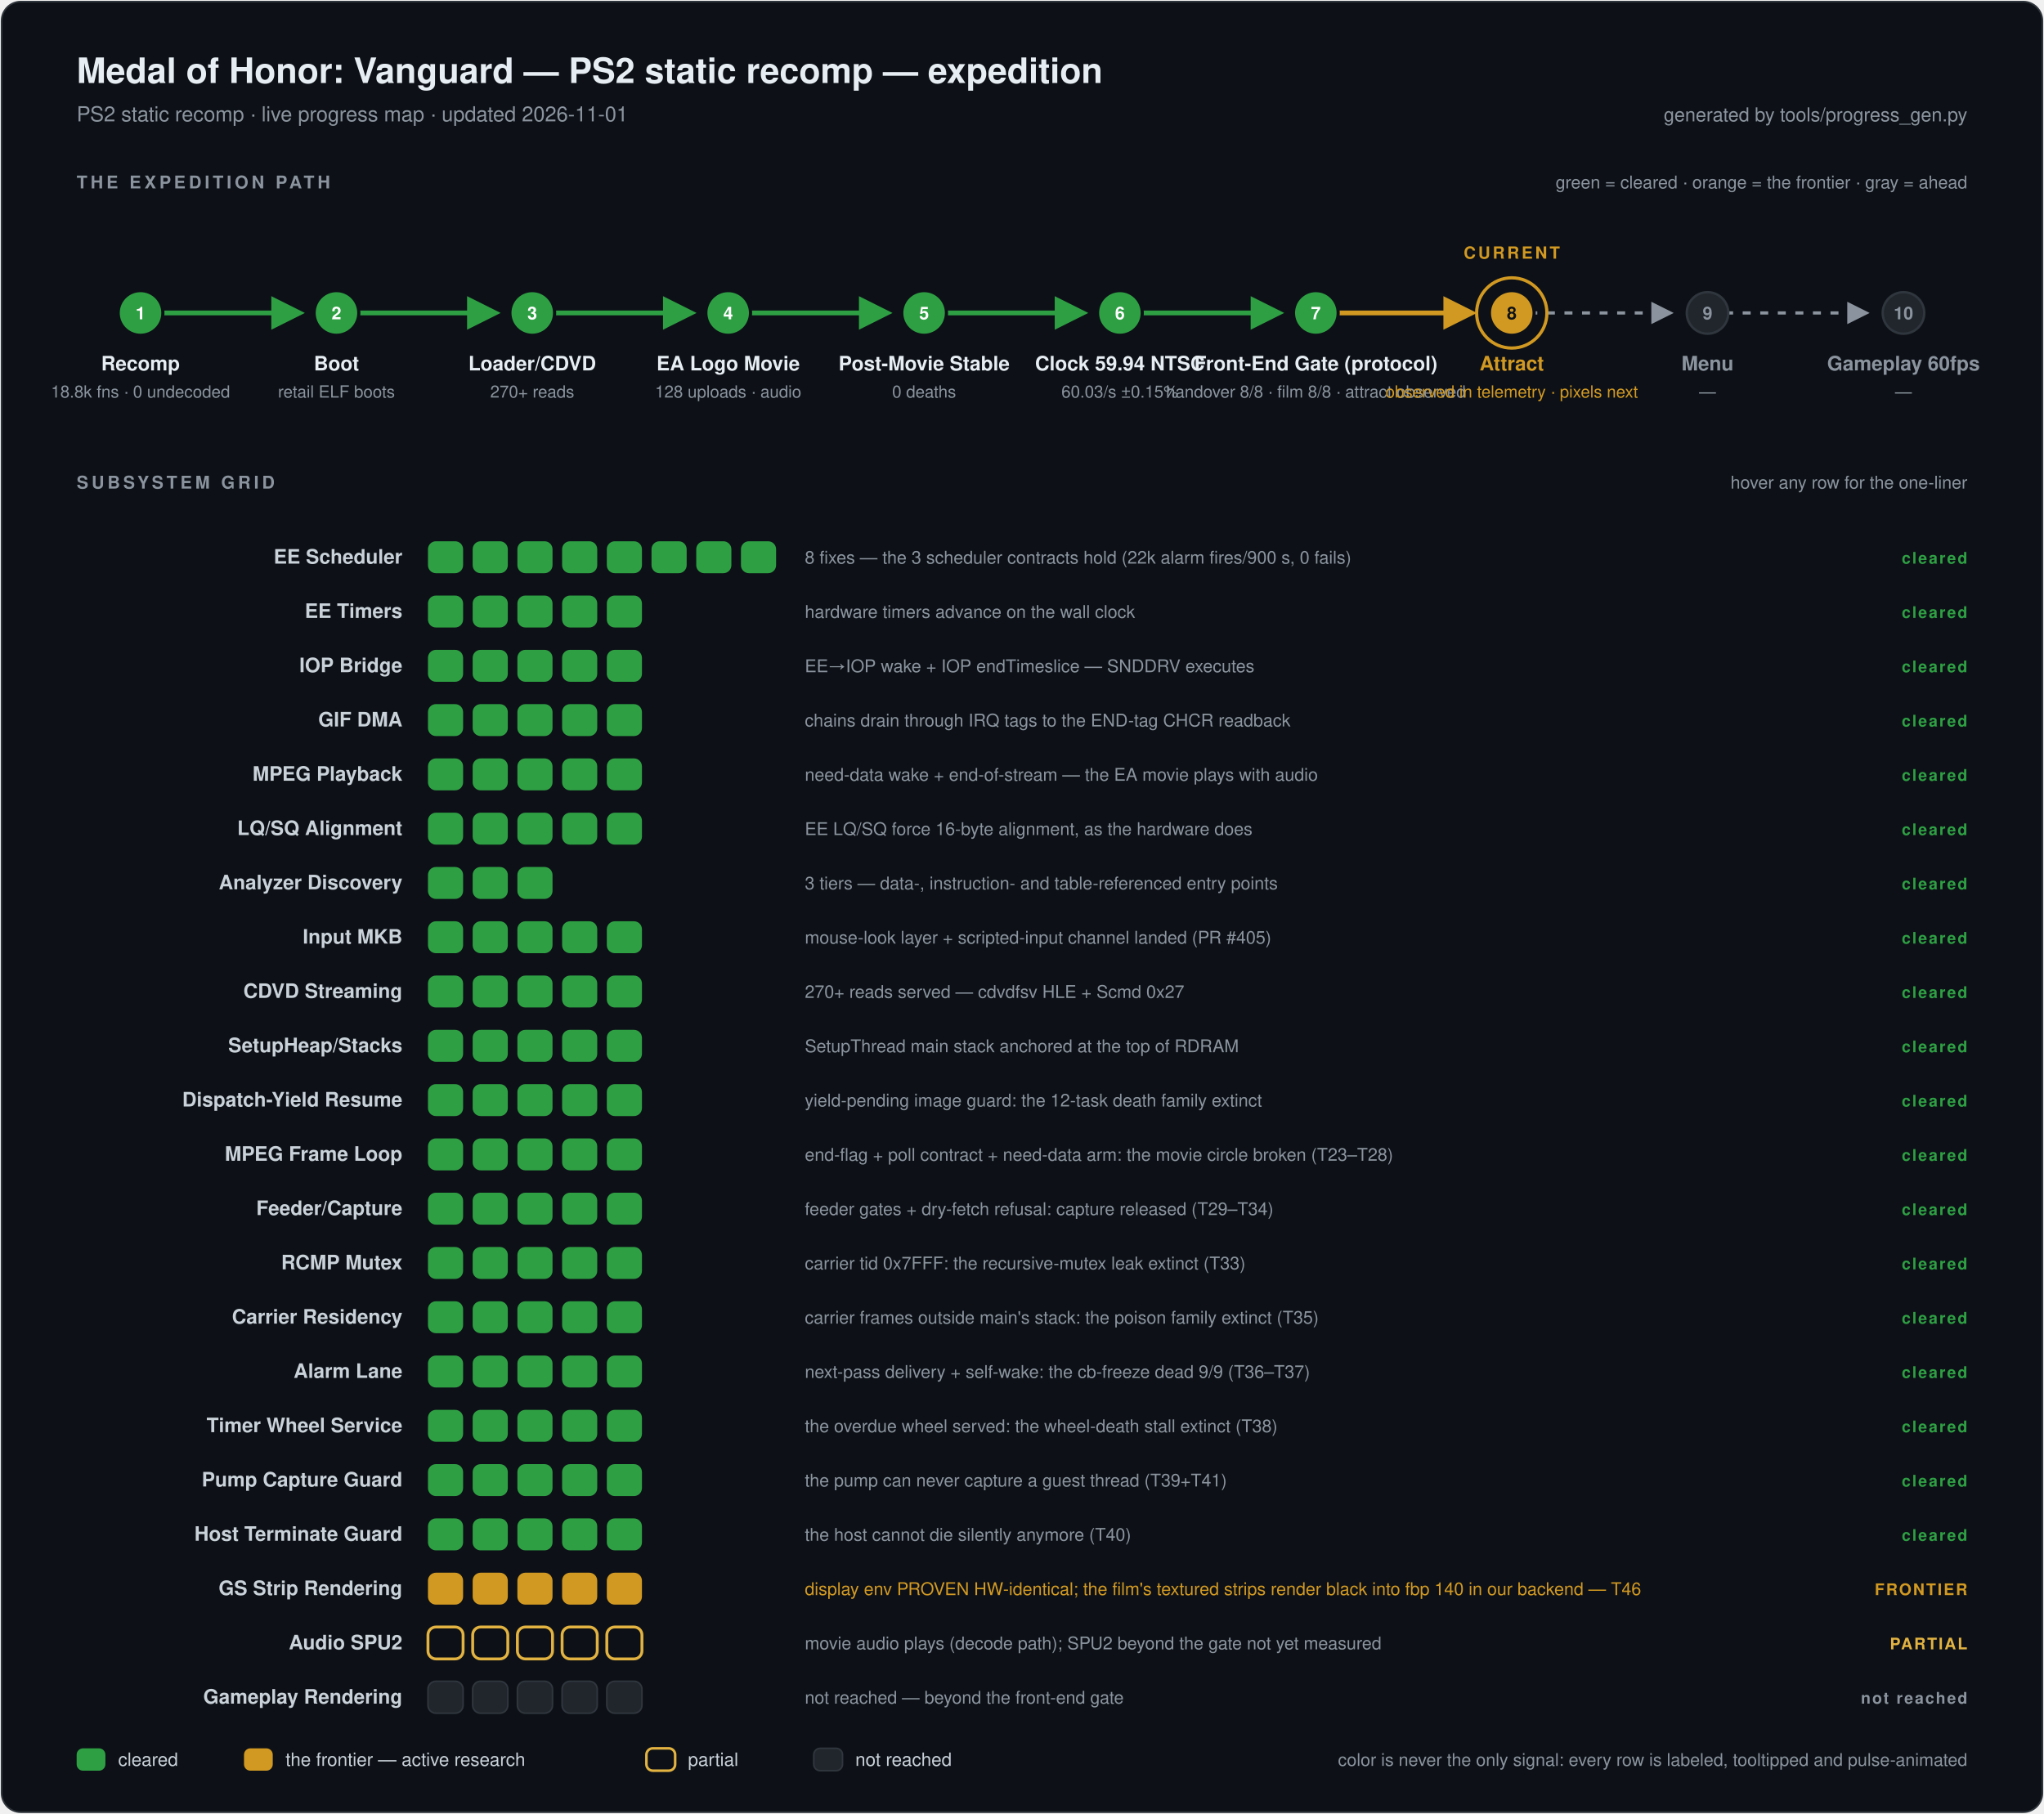
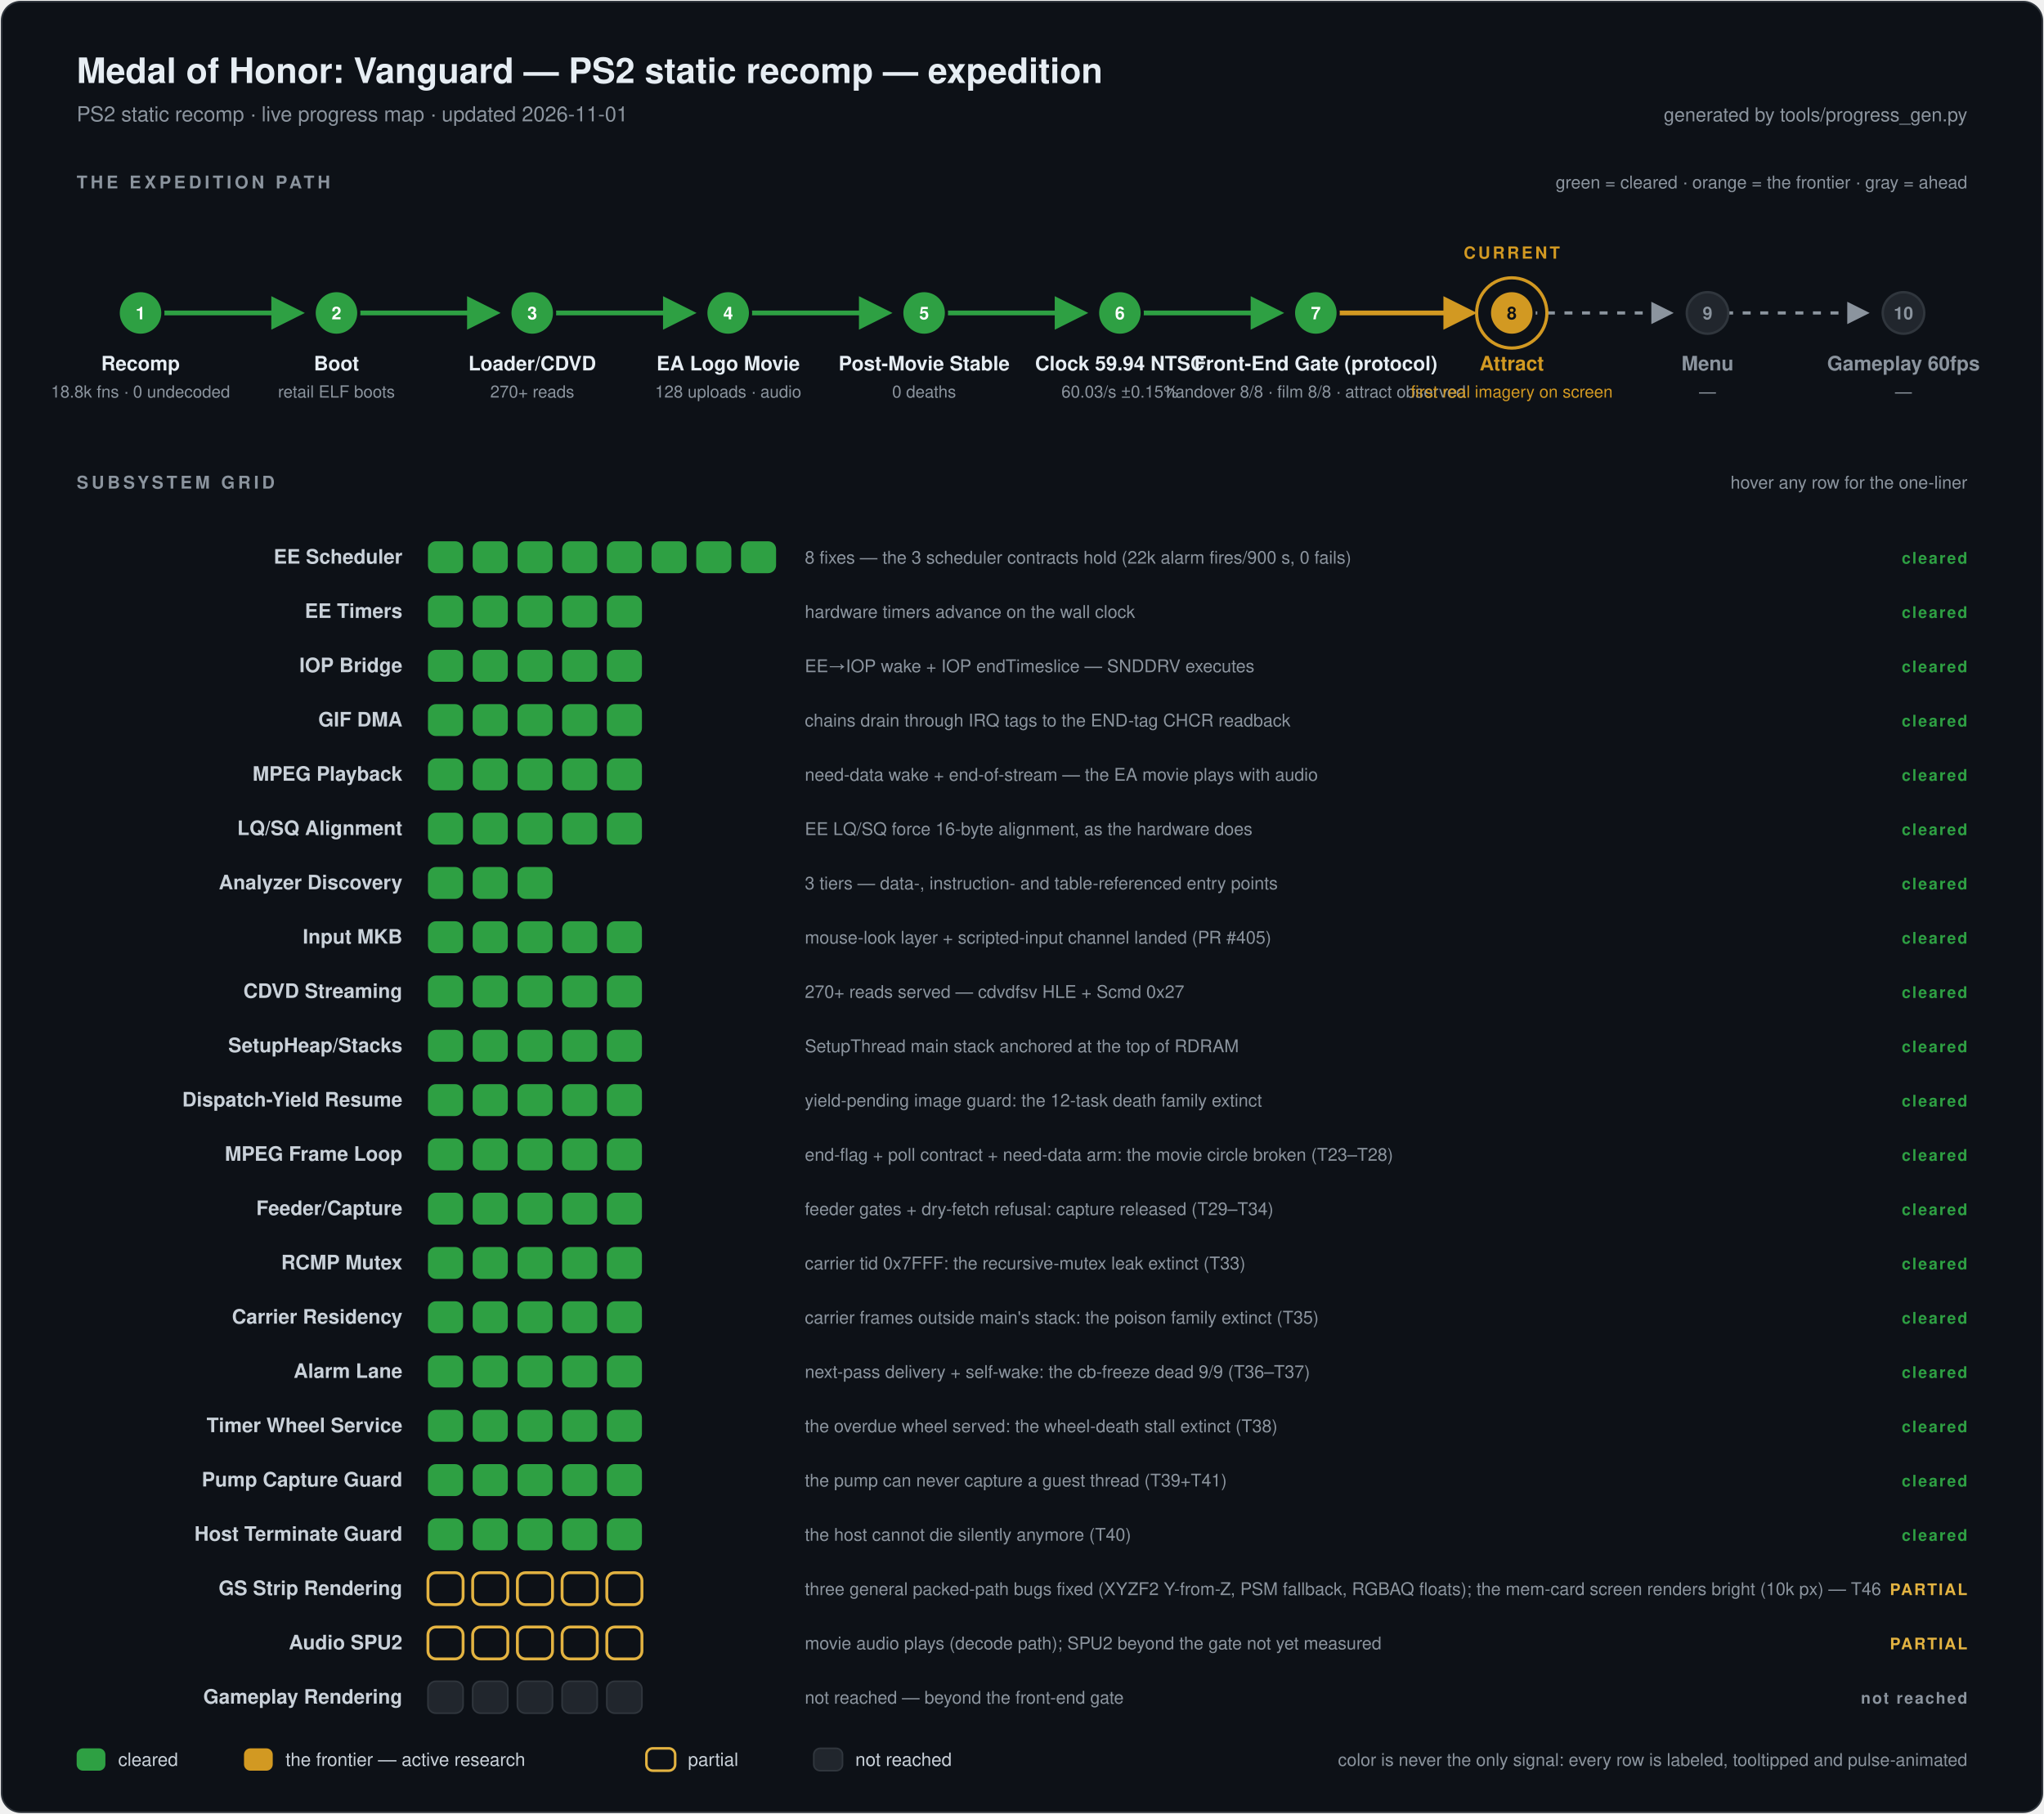
<svg xmlns="http://www.w3.org/2000/svg" viewBox="0 0 1280 1136" width="1280" height="1136" role="img" aria-label="Progress map: expedition path with 6 of 10 stages cleared, currently at the Front-End Gate, and a subsystem grid">
  <style>
.pulse{animation:vgpulse 2.2s ease-in-out infinite}
.pulse2{animation:vgpulse 2.2s ease-in-out .28s infinite}
.pulse3{animation:vgpulse 2.2s ease-in-out .56s infinite}
.pulse4{animation:vgpulse 2.2s ease-in-out .84s infinite}
@keyframes vgpulse{0%,100%{opacity:1}50%{opacity:.32}}
@media (prefers-reduced-motion:reduce){.pulse,.pulse2,.pulse3,.pulse4{animation:none}}
</style>
  <rect x="1" y="1" width="1278" height="1134" rx="12" fill="#0d1117" stroke="#30363d" />
  <text x="48" y="52" fill="#e6edf3" font-size="22" font-weight="700" font-family="ui-sans-serif, system-ui, 'Segoe UI', Helvetica, Arial, sans-serif">Medal of Honor: Vanguard — PS2 static recomp — expedition</text>
  <text x="48" y="76" fill="#8b949e" font-size="13" font-family="ui-sans-serif, system-ui, 'Segoe UI', Helvetica, Arial, sans-serif">PS2 static recomp · live progress map · updated 2026-11-01</text>
  <text x="1232" y="76" fill="#8b949e" font-size="12" text-anchor="end" font-family="ui-sans-serif, system-ui, 'Segoe UI', Helvetica, Arial, sans-serif">generated by tools/progress_gen.py</text>
  <text x="48" y="118" fill="#8b949e" font-size="11" font-weight="700" letter-spacing="2" font-family="ui-sans-serif, system-ui, 'Segoe UI', Helvetica, Arial, sans-serif">THE EXPEDITION PATH</text>
  <text x="1232" y="118" fill="#8b949e" font-size="11" text-anchor="end" font-family="ui-sans-serif, system-ui, 'Segoe UI', Helvetica, Arial, sans-serif">green = cleared · orange = the frontier · gray = ahead</text>
  <defs>
    <marker id="ag" viewBox="0 0 10 10" refX="8" refY="5" markerWidth="7" markerHeight="7" orient="auto-start-reverse">
      <path d="M0,0 L10,5 L0,10 z" fill="#2ea043" />
    </marker>
    <marker id="ao" viewBox="0 0 10 10" refX="8" refY="5" markerWidth="7" markerHeight="7" orient="auto-start-reverse">
      <path d="M0,0 L10,5 L0,10 z" fill="#d29922" />
    </marker>
    <marker id="am" viewBox="0 0 10 10" refX="8" refY="5" markerWidth="7" markerHeight="7" orient="auto-start-reverse">
      <path d="M0,0 L10,5 L0,10 z" fill="#8b949e" />
    </marker>
  </defs>
  <line x1="88.0" y1="196" x2="186.7" y2="196" stroke="#2ea043" stroke-width="3" marker-end="url(#ag)" />
  <line x1="210.7" y1="196" x2="309.3" y2="196" stroke="#2ea043" stroke-width="3" marker-end="url(#ag)" />
  <line x1="333.3" y1="196" x2="432.0" y2="196" stroke="#2ea043" stroke-width="3" marker-end="url(#ag)" />
  <line x1="456.0" y1="196" x2="554.7" y2="196" stroke="#2ea043" stroke-width="3" marker-end="url(#ag)" />
  <line x1="578.7" y1="196" x2="677.3" y2="196" stroke="#2ea043" stroke-width="3" marker-end="url(#ag)" />
  <line x1="701.3" y1="196" x2="800.0" y2="196" stroke="#2ea043" stroke-width="3" marker-end="url(#ag)" />
  <line x1="824.0" y1="196" x2="920.7" y2="196" stroke="#d29922" stroke-width="3" marker-end="url(#ao)" />
  <line x1="946.7" y1="196" x2="1045.3" y2="196" stroke="#8b949e" stroke-width="2" stroke-dasharray="5 6" marker-end="url(#am)" />
  <line x1="1069.3" y1="196" x2="1168.0" y2="196" stroke="#8b949e" stroke-width="2" stroke-dasharray="5 6" marker-end="url(#am)" />
  <g>
    <circle cx="88.0" cy="196" r="15" fill="#0d1117" />
    <circle cx="88.0" cy="196" r="13" fill="#2ea043" />
    <text x="88.0" y="200.0" fill="#ffffff" font-size="11" font-weight="700" text-anchor="middle" font-family="ui-sans-serif, system-ui, 'Segoe UI', Helvetica, Arial, sans-serif">1</text>
  </g>
  <text x="88.0" y="232" fill="#e6edf3" font-size="12.5" font-weight="600" text-anchor="middle" font-family="ui-sans-serif, system-ui, 'Segoe UI', Helvetica, Arial, sans-serif">Recomp</text>
  <text x="88.0" y="249" fill="#8b949e" font-size="10.5" text-anchor="middle" font-family="ui-sans-serif, system-ui, 'Segoe UI', Helvetica, Arial, sans-serif">18.8k fns · 0 undecoded</text>
  <g>
    <circle cx="210.7" cy="196" r="15" fill="#0d1117" />
    <circle cx="210.7" cy="196" r="13" fill="#2ea043" />
    <text x="210.7" y="200.0" fill="#ffffff" font-size="11" font-weight="700" text-anchor="middle" font-family="ui-sans-serif, system-ui, 'Segoe UI', Helvetica, Arial, sans-serif">2</text>
  </g>
  <text x="210.7" y="232" fill="#e6edf3" font-size="12.5" font-weight="600" text-anchor="middle" font-family="ui-sans-serif, system-ui, 'Segoe UI', Helvetica, Arial, sans-serif">Boot</text>
  <text x="210.7" y="249" fill="#8b949e" font-size="10.5" text-anchor="middle" font-family="ui-sans-serif, system-ui, 'Segoe UI', Helvetica, Arial, sans-serif">retail ELF boots</text>
  <g>
    <circle cx="333.3" cy="196" r="15" fill="#0d1117" />
    <circle cx="333.3" cy="196" r="13" fill="#2ea043" />
    <text x="333.3" y="200.0" fill="#ffffff" font-size="11" font-weight="700" text-anchor="middle" font-family="ui-sans-serif, system-ui, 'Segoe UI', Helvetica, Arial, sans-serif">3</text>
  </g>
  <text x="333.3" y="232" fill="#e6edf3" font-size="12.5" font-weight="600" text-anchor="middle" font-family="ui-sans-serif, system-ui, 'Segoe UI', Helvetica, Arial, sans-serif">Loader/CDVD</text>
  <text x="333.3" y="249" fill="#8b949e" font-size="10.5" text-anchor="middle" font-family="ui-sans-serif, system-ui, 'Segoe UI', Helvetica, Arial, sans-serif">270+ reads</text>
  <g>
    <circle cx="456.0" cy="196" r="15" fill="#0d1117" />
    <circle cx="456.0" cy="196" r="13" fill="#2ea043" />
    <text x="456.0" y="200.0" fill="#ffffff" font-size="11" font-weight="700" text-anchor="middle" font-family="ui-sans-serif, system-ui, 'Segoe UI', Helvetica, Arial, sans-serif">4</text>
  </g>
  <text x="456.0" y="232" fill="#e6edf3" font-size="12.5" font-weight="600" text-anchor="middle" font-family="ui-sans-serif, system-ui, 'Segoe UI', Helvetica, Arial, sans-serif">EA Logo Movie</text>
  <text x="456.0" y="249" fill="#8b949e" font-size="10.5" text-anchor="middle" font-family="ui-sans-serif, system-ui, 'Segoe UI', Helvetica, Arial, sans-serif">128 uploads · audio</text>
  <g>
    <circle cx="578.7" cy="196" r="15" fill="#0d1117" />
    <circle cx="578.7" cy="196" r="13" fill="#2ea043" />
    <text x="578.7" y="200.0" fill="#ffffff" font-size="11" font-weight="700" text-anchor="middle" font-family="ui-sans-serif, system-ui, 'Segoe UI', Helvetica, Arial, sans-serif">5</text>
  </g>
  <text x="578.7" y="232" fill="#e6edf3" font-size="12.5" font-weight="600" text-anchor="middle" font-family="ui-sans-serif, system-ui, 'Segoe UI', Helvetica, Arial, sans-serif">Post-Movie Stable</text>
  <text x="578.7" y="249" fill="#8b949e" font-size="10.5" text-anchor="middle" font-family="ui-sans-serif, system-ui, 'Segoe UI', Helvetica, Arial, sans-serif">0 deaths</text>
  <g>
    <circle cx="701.3" cy="196" r="15" fill="#0d1117" />
    <circle cx="701.3" cy="196" r="13" fill="#2ea043" />
    <text x="701.3" y="200.0" fill="#ffffff" font-size="11" font-weight="700" text-anchor="middle" font-family="ui-sans-serif, system-ui, 'Segoe UI', Helvetica, Arial, sans-serif">6</text>
  </g>
  <text x="701.3" y="232" fill="#e6edf3" font-size="12.5" font-weight="600" text-anchor="middle" font-family="ui-sans-serif, system-ui, 'Segoe UI', Helvetica, Arial, sans-serif">Clock 59.94 NTSC</text>
  <text x="701.3" y="249" fill="#8b949e" font-size="10.5" text-anchor="middle" font-family="ui-sans-serif, system-ui, 'Segoe UI', Helvetica, Arial, sans-serif">60.03/s ±0.15%</text>
  <g>
    <circle cx="824.0" cy="196" r="15" fill="#0d1117" />
    <circle cx="824.0" cy="196" r="13" fill="#2ea043" />
    <text x="824.0" y="200.0" fill="#ffffff" font-size="11" font-weight="700" text-anchor="middle" font-family="ui-sans-serif, system-ui, 'Segoe UI', Helvetica, Arial, sans-serif">7</text>
  </g>
  <text x="824.0" y="232" fill="#e6edf3" font-size="12.5" font-weight="600" text-anchor="middle" font-family="ui-sans-serif, system-ui, 'Segoe UI', Helvetica, Arial, sans-serif">Front-End Gate (protocol)</text>
  <text x="824.0" y="249" fill="#8b949e" font-size="10.5" text-anchor="middle" font-family="ui-sans-serif, system-ui, 'Segoe UI', Helvetica, Arial, sans-serif">handover 8/8 · film 8/8 · attract observed</text>
  <g>
    <circle cx="946.7" cy="196" r="22" fill="none" stroke="#d29922" stroke-width="2" class="pulse" />
    <circle cx="946.7" cy="196" r="15" fill="#0d1117" />
    <circle cx="946.7" cy="196" r="13" fill="#d29922" />
    <text x="946.7" y="200.0" fill="#0d1117" font-size="11" font-weight="700" text-anchor="middle" font-family="ui-sans-serif, system-ui, 'Segoe UI', Helvetica, Arial, sans-serif">8</text>
  </g>
  <text x="946.7" y="162" fill="#d29922" font-size="10.5" font-weight="700" letter-spacing="1.5" text-anchor="middle" font-family="ui-sans-serif, system-ui, 'Segoe UI', Helvetica, Arial, sans-serif" class="pulse">CURRENT</text>
  <text x="946.7" y="232" fill="#d29922" font-size="12.5" font-weight="600" text-anchor="middle" font-family="ui-sans-serif, system-ui, 'Segoe UI', Helvetica, Arial, sans-serif">Attract</text>
-   <text x="946.7" y="249" fill="#d29922" font-size="10.5" text-anchor="middle" font-family="ui-sans-serif, system-ui, 'Segoe UI', Helvetica, Arial, sans-serif">observed in telemetry · pixels next</text>
+   <text x="946.7" y="249" fill="#d29922" font-size="10.5" text-anchor="middle" font-family="ui-sans-serif, system-ui, 'Segoe UI', Helvetica, Arial, sans-serif">first real imagery on screen</text>
  <g>
    <circle cx="1069.3" cy="196" r="13" fill="#21262d" stroke="#30363d" stroke-width="1.5" />
    <text x="1069.3" y="200.0" fill="#8b949e" font-size="11" font-weight="700" text-anchor="middle" font-family="ui-sans-serif, system-ui, 'Segoe UI', Helvetica, Arial, sans-serif">9</text>
  </g>
  <text x="1069.3" y="232" fill="#8b949e" font-size="12.5" font-weight="600" text-anchor="middle" font-family="ui-sans-serif, system-ui, 'Segoe UI', Helvetica, Arial, sans-serif">Menu</text>
  <text x="1069.3" y="249" fill="#8b949e" font-size="10.5" text-anchor="middle" font-family="ui-sans-serif, system-ui, 'Segoe UI', Helvetica, Arial, sans-serif">—</text>
  <g>
    <circle cx="1192.0" cy="196" r="13" fill="#21262d" stroke="#30363d" stroke-width="1.5" />
    <text x="1192.0" y="200.0" fill="#8b949e" font-size="11" font-weight="700" text-anchor="middle" font-family="ui-sans-serif, system-ui, 'Segoe UI', Helvetica, Arial, sans-serif">10</text>
  </g>
  <text x="1192.0" y="232" fill="#8b949e" font-size="12.5" font-weight="600" text-anchor="middle" font-family="ui-sans-serif, system-ui, 'Segoe UI', Helvetica, Arial, sans-serif">Gameplay 60fps</text>
  <text x="1192.0" y="249" fill="#8b949e" font-size="10.5" text-anchor="middle" font-family="ui-sans-serif, system-ui, 'Segoe UI', Helvetica, Arial, sans-serif">—</text>
  <text x="48" y="306" fill="#8b949e" font-size="11" font-weight="700" letter-spacing="2" font-family="ui-sans-serif, system-ui, 'Segoe UI', Helvetica, Arial, sans-serif">SUBSYSTEM GRID</text>
  <text x="1232" y="306" fill="#8b949e" font-size="11" text-anchor="end" font-family="ui-sans-serif, system-ui, 'Segoe UI', Helvetica, Arial, sans-serif">hover any row for the one-liner</text>
  <g>
    <text x="252" y="353.0" fill="#c9d1d9" font-size="12.5" font-weight="600" text-anchor="end" font-family="ui-sans-serif, system-ui, 'Segoe UI', Helvetica, Arial, sans-serif">EE Scheduler</text>
    <rect x="268" y="339.0" width="22" height="20" rx="5" fill="#2ea043" />
    <rect x="296" y="339.0" width="22" height="20" rx="5" fill="#2ea043" />
    <rect x="324" y="339.0" width="22" height="20" rx="5" fill="#2ea043" />
    <rect x="352" y="339.0" width="22" height="20" rx="5" fill="#2ea043" />
    <rect x="380" y="339.0" width="22" height="20" rx="5" fill="#2ea043" />
    <rect x="408" y="339.0" width="22" height="20" rx="5" fill="#2ea043" />
    <rect x="436" y="339.0" width="22" height="20" rx="5" fill="#2ea043" />
    <rect x="464" y="339.0" width="22" height="20" rx="5" fill="#2ea043" />
    <text x="504" y="353.0" fill="#8b949e" font-size="11" font-family="ui-sans-serif, system-ui, 'Segoe UI', Helvetica, Arial, sans-serif">8 fixes — the 3 scheduler contracts hold (22k alarm fires/900 s, 0 fails)</text>
    <text x="1232" y="353.0" fill="#2ea043" font-size="10" font-weight="600" letter-spacing="1" text-anchor="end" font-family="ui-sans-serif, system-ui, 'Segoe UI', Helvetica, Arial, sans-serif">cleared</text>
  </g>
  <g>
    <text x="252" y="387.0" fill="#c9d1d9" font-size="12.5" font-weight="600" text-anchor="end" font-family="ui-sans-serif, system-ui, 'Segoe UI', Helvetica, Arial, sans-serif">EE Timers</text>
    <rect x="268" y="373.0" width="22" height="20" rx="5" fill="#2ea043" />
    <rect x="296" y="373.0" width="22" height="20" rx="5" fill="#2ea043" />
    <rect x="324" y="373.0" width="22" height="20" rx="5" fill="#2ea043" />
    <rect x="352" y="373.0" width="22" height="20" rx="5" fill="#2ea043" />
    <rect x="380" y="373.0" width="22" height="20" rx="5" fill="#2ea043" />
    <text x="504" y="387.0" fill="#8b949e" font-size="11" font-family="ui-sans-serif, system-ui, 'Segoe UI', Helvetica, Arial, sans-serif">hardware timers advance on the wall clock</text>
    <text x="1232" y="387.0" fill="#2ea043" font-size="10" font-weight="600" letter-spacing="1" text-anchor="end" font-family="ui-sans-serif, system-ui, 'Segoe UI', Helvetica, Arial, sans-serif">cleared</text>
  </g>
  <g>
    <text x="252" y="421.0" fill="#c9d1d9" font-size="12.5" font-weight="600" text-anchor="end" font-family="ui-sans-serif, system-ui, 'Segoe UI', Helvetica, Arial, sans-serif">IOP Bridge</text>
    <rect x="268" y="407.0" width="22" height="20" rx="5" fill="#2ea043" />
    <rect x="296" y="407.0" width="22" height="20" rx="5" fill="#2ea043" />
    <rect x="324" y="407.0" width="22" height="20" rx="5" fill="#2ea043" />
    <rect x="352" y="407.0" width="22" height="20" rx="5" fill="#2ea043" />
    <rect x="380" y="407.0" width="22" height="20" rx="5" fill="#2ea043" />
    <text x="504" y="421.0" fill="#8b949e" font-size="11" font-family="ui-sans-serif, system-ui, 'Segoe UI', Helvetica, Arial, sans-serif">EE→IOP wake + IOP endTimeslice — SNDDRV executes</text>
    <text x="1232" y="421.0" fill="#2ea043" font-size="10" font-weight="600" letter-spacing="1" text-anchor="end" font-family="ui-sans-serif, system-ui, 'Segoe UI', Helvetica, Arial, sans-serif">cleared</text>
  </g>
  <g>
    <text x="252" y="455.0" fill="#c9d1d9" font-size="12.5" font-weight="600" text-anchor="end" font-family="ui-sans-serif, system-ui, 'Segoe UI', Helvetica, Arial, sans-serif">GIF DMA</text>
    <rect x="268" y="441.0" width="22" height="20" rx="5" fill="#2ea043" />
    <rect x="296" y="441.0" width="22" height="20" rx="5" fill="#2ea043" />
    <rect x="324" y="441.0" width="22" height="20" rx="5" fill="#2ea043" />
    <rect x="352" y="441.0" width="22" height="20" rx="5" fill="#2ea043" />
    <rect x="380" y="441.0" width="22" height="20" rx="5" fill="#2ea043" />
    <text x="504" y="455.0" fill="#8b949e" font-size="11" font-family="ui-sans-serif, system-ui, 'Segoe UI', Helvetica, Arial, sans-serif">chains drain through IRQ tags to the END-tag CHCR readback</text>
    <text x="1232" y="455.0" fill="#2ea043" font-size="10" font-weight="600" letter-spacing="1" text-anchor="end" font-family="ui-sans-serif, system-ui, 'Segoe UI', Helvetica, Arial, sans-serif">cleared</text>
  </g>
  <g>
    <text x="252" y="489.0" fill="#c9d1d9" font-size="12.5" font-weight="600" text-anchor="end" font-family="ui-sans-serif, system-ui, 'Segoe UI', Helvetica, Arial, sans-serif">MPEG Playback</text>
    <rect x="268" y="475.0" width="22" height="20" rx="5" fill="#2ea043" />
    <rect x="296" y="475.0" width="22" height="20" rx="5" fill="#2ea043" />
    <rect x="324" y="475.0" width="22" height="20" rx="5" fill="#2ea043" />
    <rect x="352" y="475.0" width="22" height="20" rx="5" fill="#2ea043" />
    <rect x="380" y="475.0" width="22" height="20" rx="5" fill="#2ea043" />
    <text x="504" y="489.0" fill="#8b949e" font-size="11" font-family="ui-sans-serif, system-ui, 'Segoe UI', Helvetica, Arial, sans-serif">need-data wake + end-of-stream — the EA movie plays with audio</text>
    <text x="1232" y="489.0" fill="#2ea043" font-size="10" font-weight="600" letter-spacing="1" text-anchor="end" font-family="ui-sans-serif, system-ui, 'Segoe UI', Helvetica, Arial, sans-serif">cleared</text>
  </g>
  <g>
    <text x="252" y="523.0" fill="#c9d1d9" font-size="12.5" font-weight="600" text-anchor="end" font-family="ui-sans-serif, system-ui, 'Segoe UI', Helvetica, Arial, sans-serif">LQ/SQ Alignment</text>
    <rect x="268" y="509.0" width="22" height="20" rx="5" fill="#2ea043" />
    <rect x="296" y="509.0" width="22" height="20" rx="5" fill="#2ea043" />
    <rect x="324" y="509.0" width="22" height="20" rx="5" fill="#2ea043" />
    <rect x="352" y="509.0" width="22" height="20" rx="5" fill="#2ea043" />
    <rect x="380" y="509.0" width="22" height="20" rx="5" fill="#2ea043" />
    <text x="504" y="523.0" fill="#8b949e" font-size="11" font-family="ui-sans-serif, system-ui, 'Segoe UI', Helvetica, Arial, sans-serif">EE LQ/SQ force 16-byte alignment, as the hardware does</text>
    <text x="1232" y="523.0" fill="#2ea043" font-size="10" font-weight="600" letter-spacing="1" text-anchor="end" font-family="ui-sans-serif, system-ui, 'Segoe UI', Helvetica, Arial, sans-serif">cleared</text>
  </g>
  <g>
    <text x="252" y="557.0" fill="#c9d1d9" font-size="12.5" font-weight="600" text-anchor="end" font-family="ui-sans-serif, system-ui, 'Segoe UI', Helvetica, Arial, sans-serif">Analyzer Discovery</text>
    <rect x="268" y="543.0" width="22" height="20" rx="5" fill="#2ea043" />
    <rect x="296" y="543.0" width="22" height="20" rx="5" fill="#2ea043" />
    <rect x="324" y="543.0" width="22" height="20" rx="5" fill="#2ea043" />
    <text x="504" y="557.0" fill="#8b949e" font-size="11" font-family="ui-sans-serif, system-ui, 'Segoe UI', Helvetica, Arial, sans-serif">3 tiers — data-, instruction- and table-referenced entry points</text>
    <text x="1232" y="557.0" fill="#2ea043" font-size="10" font-weight="600" letter-spacing="1" text-anchor="end" font-family="ui-sans-serif, system-ui, 'Segoe UI', Helvetica, Arial, sans-serif">cleared</text>
  </g>
  <g>
    <text x="252" y="591.0" fill="#c9d1d9" font-size="12.5" font-weight="600" text-anchor="end" font-family="ui-sans-serif, system-ui, 'Segoe UI', Helvetica, Arial, sans-serif">Input MKB</text>
    <rect x="268" y="577.0" width="22" height="20" rx="5" fill="#2ea043" />
    <rect x="296" y="577.0" width="22" height="20" rx="5" fill="#2ea043" />
    <rect x="324" y="577.0" width="22" height="20" rx="5" fill="#2ea043" />
    <rect x="352" y="577.0" width="22" height="20" rx="5" fill="#2ea043" />
    <rect x="380" y="577.0" width="22" height="20" rx="5" fill="#2ea043" />
    <text x="504" y="591.0" fill="#8b949e" font-size="11" font-family="ui-sans-serif, system-ui, 'Segoe UI', Helvetica, Arial, sans-serif">mouse-look layer + scripted-input channel landed (PR #405)</text>
    <text x="1232" y="591.0" fill="#2ea043" font-size="10" font-weight="600" letter-spacing="1" text-anchor="end" font-family="ui-sans-serif, system-ui, 'Segoe UI', Helvetica, Arial, sans-serif">cleared</text>
  </g>
  <g>
    <text x="252" y="625.0" fill="#c9d1d9" font-size="12.5" font-weight="600" text-anchor="end" font-family="ui-sans-serif, system-ui, 'Segoe UI', Helvetica, Arial, sans-serif">CDVD Streaming</text>
    <rect x="268" y="611.0" width="22" height="20" rx="5" fill="#2ea043" />
    <rect x="296" y="611.0" width="22" height="20" rx="5" fill="#2ea043" />
    <rect x="324" y="611.0" width="22" height="20" rx="5" fill="#2ea043" />
    <rect x="352" y="611.0" width="22" height="20" rx="5" fill="#2ea043" />
    <rect x="380" y="611.0" width="22" height="20" rx="5" fill="#2ea043" />
    <text x="504" y="625.0" fill="#8b949e" font-size="11" font-family="ui-sans-serif, system-ui, 'Segoe UI', Helvetica, Arial, sans-serif">270+ reads served — cdvdfsv HLE + Scmd 0x27</text>
    <text x="1232" y="625.0" fill="#2ea043" font-size="10" font-weight="600" letter-spacing="1" text-anchor="end" font-family="ui-sans-serif, system-ui, 'Segoe UI', Helvetica, Arial, sans-serif">cleared</text>
  </g>
  <g>
    <text x="252" y="659.0" fill="#c9d1d9" font-size="12.5" font-weight="600" text-anchor="end" font-family="ui-sans-serif, system-ui, 'Segoe UI', Helvetica, Arial, sans-serif">SetupHeap/Stacks</text>
    <rect x="268" y="645.0" width="22" height="20" rx="5" fill="#2ea043" />
    <rect x="296" y="645.0" width="22" height="20" rx="5" fill="#2ea043" />
    <rect x="324" y="645.0" width="22" height="20" rx="5" fill="#2ea043" />
    <rect x="352" y="645.0" width="22" height="20" rx="5" fill="#2ea043" />
    <rect x="380" y="645.0" width="22" height="20" rx="5" fill="#2ea043" />
    <text x="504" y="659.0" fill="#8b949e" font-size="11" font-family="ui-sans-serif, system-ui, 'Segoe UI', Helvetica, Arial, sans-serif">SetupThread main stack anchored at the top of RDRAM</text>
    <text x="1232" y="659.0" fill="#2ea043" font-size="10" font-weight="600" letter-spacing="1" text-anchor="end" font-family="ui-sans-serif, system-ui, 'Segoe UI', Helvetica, Arial, sans-serif">cleared</text>
  </g>
  <g>
    <text x="252" y="693.0" fill="#c9d1d9" font-size="12.5" font-weight="600" text-anchor="end" font-family="ui-sans-serif, system-ui, 'Segoe UI', Helvetica, Arial, sans-serif">Dispatch-Yield Resume</text>
    <rect x="268" y="679.0" width="22" height="20" rx="5" fill="#2ea043" />
    <rect x="296" y="679.0" width="22" height="20" rx="5" fill="#2ea043" />
    <rect x="324" y="679.0" width="22" height="20" rx="5" fill="#2ea043" />
    <rect x="352" y="679.0" width="22" height="20" rx="5" fill="#2ea043" />
    <rect x="380" y="679.0" width="22" height="20" rx="5" fill="#2ea043" />
    <text x="504" y="693.0" fill="#8b949e" font-size="11" font-family="ui-sans-serif, system-ui, 'Segoe UI', Helvetica, Arial, sans-serif">yield-pending image guard: the 12-task death family extinct</text>
    <text x="1232" y="693.0" fill="#2ea043" font-size="10" font-weight="600" letter-spacing="1" text-anchor="end" font-family="ui-sans-serif, system-ui, 'Segoe UI', Helvetica, Arial, sans-serif">cleared</text>
  </g>
  <g>
    <text x="252" y="727.0" fill="#c9d1d9" font-size="12.5" font-weight="600" text-anchor="end" font-family="ui-sans-serif, system-ui, 'Segoe UI', Helvetica, Arial, sans-serif">MPEG Frame Loop</text>
    <rect x="268" y="713.0" width="22" height="20" rx="5" fill="#2ea043" />
    <rect x="296" y="713.0" width="22" height="20" rx="5" fill="#2ea043" />
    <rect x="324" y="713.0" width="22" height="20" rx="5" fill="#2ea043" />
    <rect x="352" y="713.0" width="22" height="20" rx="5" fill="#2ea043" />
    <rect x="380" y="713.0" width="22" height="20" rx="5" fill="#2ea043" />
    <text x="504" y="727.0" fill="#8b949e" font-size="11" font-family="ui-sans-serif, system-ui, 'Segoe UI', Helvetica, Arial, sans-serif">end-flag + poll contract + need-data arm: the movie circle broken (T23–T28)</text>
    <text x="1232" y="727.0" fill="#2ea043" font-size="10" font-weight="600" letter-spacing="1" text-anchor="end" font-family="ui-sans-serif, system-ui, 'Segoe UI', Helvetica, Arial, sans-serif">cleared</text>
  </g>
  <g>
    <text x="252" y="761.0" fill="#c9d1d9" font-size="12.5" font-weight="600" text-anchor="end" font-family="ui-sans-serif, system-ui, 'Segoe UI', Helvetica, Arial, sans-serif">Feeder/Capture</text>
    <rect x="268" y="747.0" width="22" height="20" rx="5" fill="#2ea043" />
    <rect x="296" y="747.0" width="22" height="20" rx="5" fill="#2ea043" />
    <rect x="324" y="747.0" width="22" height="20" rx="5" fill="#2ea043" />
    <rect x="352" y="747.0" width="22" height="20" rx="5" fill="#2ea043" />
    <rect x="380" y="747.0" width="22" height="20" rx="5" fill="#2ea043" />
    <text x="504" y="761.0" fill="#8b949e" font-size="11" font-family="ui-sans-serif, system-ui, 'Segoe UI', Helvetica, Arial, sans-serif">feeder gates + dry-fetch refusal: capture released (T29–T34)</text>
    <text x="1232" y="761.0" fill="#2ea043" font-size="10" font-weight="600" letter-spacing="1" text-anchor="end" font-family="ui-sans-serif, system-ui, 'Segoe UI', Helvetica, Arial, sans-serif">cleared</text>
  </g>
  <g>
    <text x="252" y="795.0" fill="#c9d1d9" font-size="12.5" font-weight="600" text-anchor="end" font-family="ui-sans-serif, system-ui, 'Segoe UI', Helvetica, Arial, sans-serif">RCMP Mutex</text>
    <rect x="268" y="781.0" width="22" height="20" rx="5" fill="#2ea043" />
    <rect x="296" y="781.0" width="22" height="20" rx="5" fill="#2ea043" />
    <rect x="324" y="781.0" width="22" height="20" rx="5" fill="#2ea043" />
    <rect x="352" y="781.0" width="22" height="20" rx="5" fill="#2ea043" />
    <rect x="380" y="781.0" width="22" height="20" rx="5" fill="#2ea043" />
    <text x="504" y="795.0" fill="#8b949e" font-size="11" font-family="ui-sans-serif, system-ui, 'Segoe UI', Helvetica, Arial, sans-serif">carrier tid 0x7FFF: the recursive-mutex leak extinct (T33)</text>
    <text x="1232" y="795.0" fill="#2ea043" font-size="10" font-weight="600" letter-spacing="1" text-anchor="end" font-family="ui-sans-serif, system-ui, 'Segoe UI', Helvetica, Arial, sans-serif">cleared</text>
  </g>
  <g>
    <text x="252" y="829.0" fill="#c9d1d9" font-size="12.5" font-weight="600" text-anchor="end" font-family="ui-sans-serif, system-ui, 'Segoe UI', Helvetica, Arial, sans-serif">Carrier Residency</text>
    <rect x="268" y="815.0" width="22" height="20" rx="5" fill="#2ea043" />
    <rect x="296" y="815.0" width="22" height="20" rx="5" fill="#2ea043" />
    <rect x="324" y="815.0" width="22" height="20" rx="5" fill="#2ea043" />
    <rect x="352" y="815.0" width="22" height="20" rx="5" fill="#2ea043" />
    <rect x="380" y="815.0" width="22" height="20" rx="5" fill="#2ea043" />
    <text x="504" y="829.0" fill="#8b949e" font-size="11" font-family="ui-sans-serif, system-ui, 'Segoe UI', Helvetica, Arial, sans-serif">carrier frames outside main's stack: the poison family extinct (T35)</text>
    <text x="1232" y="829.0" fill="#2ea043" font-size="10" font-weight="600" letter-spacing="1" text-anchor="end" font-family="ui-sans-serif, system-ui, 'Segoe UI', Helvetica, Arial, sans-serif">cleared</text>
  </g>
  <g>
    <text x="252" y="863.0" fill="#c9d1d9" font-size="12.5" font-weight="600" text-anchor="end" font-family="ui-sans-serif, system-ui, 'Segoe UI', Helvetica, Arial, sans-serif">Alarm Lane</text>
    <rect x="268" y="849.0" width="22" height="20" rx="5" fill="#2ea043" />
    <rect x="296" y="849.0" width="22" height="20" rx="5" fill="#2ea043" />
    <rect x="324" y="849.0" width="22" height="20" rx="5" fill="#2ea043" />
    <rect x="352" y="849.0" width="22" height="20" rx="5" fill="#2ea043" />
    <rect x="380" y="849.0" width="22" height="20" rx="5" fill="#2ea043" />
    <text x="504" y="863.0" fill="#8b949e" font-size="11" font-family="ui-sans-serif, system-ui, 'Segoe UI', Helvetica, Arial, sans-serif">next-pass delivery + self-wake: the cb-freeze dead 9/9 (T36–T37)</text>
    <text x="1232" y="863.0" fill="#2ea043" font-size="10" font-weight="600" letter-spacing="1" text-anchor="end" font-family="ui-sans-serif, system-ui, 'Segoe UI', Helvetica, Arial, sans-serif">cleared</text>
  </g>
  <g>
    <text x="252" y="897.0" fill="#c9d1d9" font-size="12.5" font-weight="600" text-anchor="end" font-family="ui-sans-serif, system-ui, 'Segoe UI', Helvetica, Arial, sans-serif">Timer Wheel Service</text>
    <rect x="268" y="883.0" width="22" height="20" rx="5" fill="#2ea043" />
    <rect x="296" y="883.0" width="22" height="20" rx="5" fill="#2ea043" />
    <rect x="324" y="883.0" width="22" height="20" rx="5" fill="#2ea043" />
    <rect x="352" y="883.0" width="22" height="20" rx="5" fill="#2ea043" />
    <rect x="380" y="883.0" width="22" height="20" rx="5" fill="#2ea043" />
    <text x="504" y="897.0" fill="#8b949e" font-size="11" font-family="ui-sans-serif, system-ui, 'Segoe UI', Helvetica, Arial, sans-serif">the overdue wheel served: the wheel-death stall extinct (T38)</text>
    <text x="1232" y="897.0" fill="#2ea043" font-size="10" font-weight="600" letter-spacing="1" text-anchor="end" font-family="ui-sans-serif, system-ui, 'Segoe UI', Helvetica, Arial, sans-serif">cleared</text>
  </g>
  <g>
    <text x="252" y="931.0" fill="#c9d1d9" font-size="12.5" font-weight="600" text-anchor="end" font-family="ui-sans-serif, system-ui, 'Segoe UI', Helvetica, Arial, sans-serif">Pump Capture Guard</text>
    <rect x="268" y="917.0" width="22" height="20" rx="5" fill="#2ea043" />
    <rect x="296" y="917.0" width="22" height="20" rx="5" fill="#2ea043" />
    <rect x="324" y="917.0" width="22" height="20" rx="5" fill="#2ea043" />
    <rect x="352" y="917.0" width="22" height="20" rx="5" fill="#2ea043" />
    <rect x="380" y="917.0" width="22" height="20" rx="5" fill="#2ea043" />
    <text x="504" y="931.0" fill="#8b949e" font-size="11" font-family="ui-sans-serif, system-ui, 'Segoe UI', Helvetica, Arial, sans-serif">the pump can never capture a guest thread (T39+T41)</text>
    <text x="1232" y="931.0" fill="#2ea043" font-size="10" font-weight="600" letter-spacing="1" text-anchor="end" font-family="ui-sans-serif, system-ui, 'Segoe UI', Helvetica, Arial, sans-serif">cleared</text>
  </g>
  <g>
    <text x="252" y="965.0" fill="#c9d1d9" font-size="12.5" font-weight="600" text-anchor="end" font-family="ui-sans-serif, system-ui, 'Segoe UI', Helvetica, Arial, sans-serif">Host Terminate Guard</text>
    <rect x="268" y="951.0" width="22" height="20" rx="5" fill="#2ea043" />
    <rect x="296" y="951.0" width="22" height="20" rx="5" fill="#2ea043" />
    <rect x="324" y="951.0" width="22" height="20" rx="5" fill="#2ea043" />
    <rect x="352" y="951.0" width="22" height="20" rx="5" fill="#2ea043" />
    <rect x="380" y="951.0" width="22" height="20" rx="5" fill="#2ea043" />
    <text x="504" y="965.0" fill="#8b949e" font-size="11" font-family="ui-sans-serif, system-ui, 'Segoe UI', Helvetica, Arial, sans-serif">the host cannot die silently anymore (T40)</text>
    <text x="1232" y="965.0" fill="#2ea043" font-size="10" font-weight="600" letter-spacing="1" text-anchor="end" font-family="ui-sans-serif, system-ui, 'Segoe UI', Helvetica, Arial, sans-serif">cleared</text>
  </g>
  <g>
    <text x="252" y="999.0" fill="#c9d1d9" font-size="12.5" font-weight="600" text-anchor="end" font-family="ui-sans-serif, system-ui, 'Segoe UI', Helvetica, Arial, sans-serif">GS Strip Rendering</text>
-     <rect x="268" y="985.0" width="22" height="20" rx="5" fill="#d29922" class="pulse" />
-     <rect x="296" y="985.0" width="22" height="20" rx="5" fill="#d29922" class="pulse2" />
-     <rect x="324" y="985.0" width="22" height="20" rx="5" fill="#d29922" class="pulse3" />
-     <rect x="352" y="985.0" width="22" height="20" rx="5" fill="#d29922" class="pulse4" />
-     <rect x="380" y="985.0" width="22" height="20" rx="5" fill="#d29922" class="pulse" />
-     <text x="504" y="999.0" fill="#d29922" font-size="11" font-family="ui-sans-serif, system-ui, 'Segoe UI', Helvetica, Arial, sans-serif">display env PROVEN HW-identical; the film's textured strips render black into fbp 140 in our backend — T46</text>
-     <text x="1232" y="999.0" fill="#d29922" font-size="10" font-weight="700" letter-spacing="1" text-anchor="end" font-family="ui-sans-serif, system-ui, 'Segoe UI', Helvetica, Arial, sans-serif" class="pulse">FRONTIER</text>
+     <rect x="268" y="985.0" width="22" height="20" rx="5" fill="#0d1117" stroke="#e3b341" stroke-width="1.8" />
+     <rect x="296" y="985.0" width="22" height="20" rx="5" fill="#0d1117" stroke="#e3b341" stroke-width="1.8" />
+     <rect x="324" y="985.0" width="22" height="20" rx="5" fill="#0d1117" stroke="#e3b341" stroke-width="1.8" />
+     <rect x="352" y="985.0" width="22" height="20" rx="5" fill="#0d1117" stroke="#e3b341" stroke-width="1.8" />
+     <rect x="380" y="985.0" width="22" height="20" rx="5" fill="#0d1117" stroke="#e3b341" stroke-width="1.8" />
+     <text x="504" y="999.0" fill="#8b949e" font-size="11" font-family="ui-sans-serif, system-ui, 'Segoe UI', Helvetica, Arial, sans-serif">three general packed-path bugs fixed (XYZF2 Y-from-Z, PSM fallback, RGBAQ floats); the mem-card screen renders bright (10k px) — T46</text>
+     <text x="1232" y="999.0" fill="#e3b341" font-size="10" font-weight="700" letter-spacing="1" text-anchor="end" font-family="ui-sans-serif, system-ui, 'Segoe UI', Helvetica, Arial, sans-serif">PARTIAL</text>
  </g>
  <g>
    <text x="252" y="1033.0" fill="#c9d1d9" font-size="12.5" font-weight="600" text-anchor="end" font-family="ui-sans-serif, system-ui, 'Segoe UI', Helvetica, Arial, sans-serif">Audio SPU2</text>
    <rect x="268" y="1019.0" width="22" height="20" rx="5" fill="#0d1117" stroke="#e3b341" stroke-width="1.8" />
    <rect x="296" y="1019.0" width="22" height="20" rx="5" fill="#0d1117" stroke="#e3b341" stroke-width="1.8" />
    <rect x="324" y="1019.0" width="22" height="20" rx="5" fill="#0d1117" stroke="#e3b341" stroke-width="1.8" />
    <rect x="352" y="1019.0" width="22" height="20" rx="5" fill="#0d1117" stroke="#e3b341" stroke-width="1.8" />
    <rect x="380" y="1019.0" width="22" height="20" rx="5" fill="#0d1117" stroke="#e3b341" stroke-width="1.8" />
    <text x="504" y="1033.0" fill="#8b949e" font-size="11" font-family="ui-sans-serif, system-ui, 'Segoe UI', Helvetica, Arial, sans-serif">movie audio plays (decode path); SPU2 beyond the gate not yet measured</text>
    <text x="1232" y="1033.0" fill="#e3b341" font-size="10" font-weight="700" letter-spacing="1" text-anchor="end" font-family="ui-sans-serif, system-ui, 'Segoe UI', Helvetica, Arial, sans-serif">PARTIAL</text>
  </g>
  <g>
    <text x="252" y="1067.0" fill="#c9d1d9" font-size="12.5" font-weight="600" text-anchor="end" font-family="ui-sans-serif, system-ui, 'Segoe UI', Helvetica, Arial, sans-serif">Gameplay Rendering</text>
    <rect x="268" y="1053.0" width="22" height="20" rx="5" fill="#21262d" stroke="#30363d" />
    <rect x="296" y="1053.0" width="22" height="20" rx="5" fill="#21262d" stroke="#30363d" />
    <rect x="324" y="1053.0" width="22" height="20" rx="5" fill="#21262d" stroke="#30363d" />
    <rect x="352" y="1053.0" width="22" height="20" rx="5" fill="#21262d" stroke="#30363d" />
    <rect x="380" y="1053.0" width="22" height="20" rx="5" fill="#21262d" stroke="#30363d" />
    <text x="504" y="1067.0" fill="#8b949e" font-size="11" font-family="ui-sans-serif, system-ui, 'Segoe UI', Helvetica, Arial, sans-serif">not reached — beyond the front-end gate</text>
    <text x="1232" y="1067.0" fill="#8b949e" font-size="10" font-weight="600" letter-spacing="1" text-anchor="end" font-family="ui-sans-serif, system-ui, 'Segoe UI', Helvetica, Arial, sans-serif">not reached</text>
  </g>
  <rect x="48" y="1095" width="18" height="14" rx="4" fill="#2ea043" />
  <text x="74" y="1106" fill="#c9d1d9" font-size="11.5" font-family="ui-sans-serif, system-ui, 'Segoe UI', Helvetica, Arial, sans-serif">cleared</text>
  <rect x="152.8" y="1095" width="18" height="14" rx="4" fill="#d29922" class="pulse" />
  <text x="178.8" y="1106" fill="#c9d1d9" font-size="11.5" font-family="ui-sans-serif, system-ui, 'Segoe UI', Helvetica, Arial, sans-serif">the frontier — active research</text>
  <rect x="404.8" y="1095" width="18" height="14" rx="4" fill="#0d1117" stroke="#e3b341" stroke-width="1.6" />
  <text x="430.8" y="1106" fill="#c9d1d9" font-size="11.5" font-family="ui-sans-serif, system-ui, 'Segoe UI', Helvetica, Arial, sans-serif">partial</text>
  <rect x="509.6" y="1095" width="18" height="14" rx="4" fill="#21262d" stroke="#30363d" />
  <text x="535.6" y="1106" fill="#c9d1d9" font-size="11.5" font-family="ui-sans-serif, system-ui, 'Segoe UI', Helvetica, Arial, sans-serif">not reached</text>
  <text x="1232" y="1106" fill="#8b949e" font-size="11" text-anchor="end" font-family="ui-sans-serif, system-ui, 'Segoe UI', Helvetica, Arial, sans-serif">color is never the only signal: every row is labeled, tooltipped and pulse-animated</text>
</svg>
